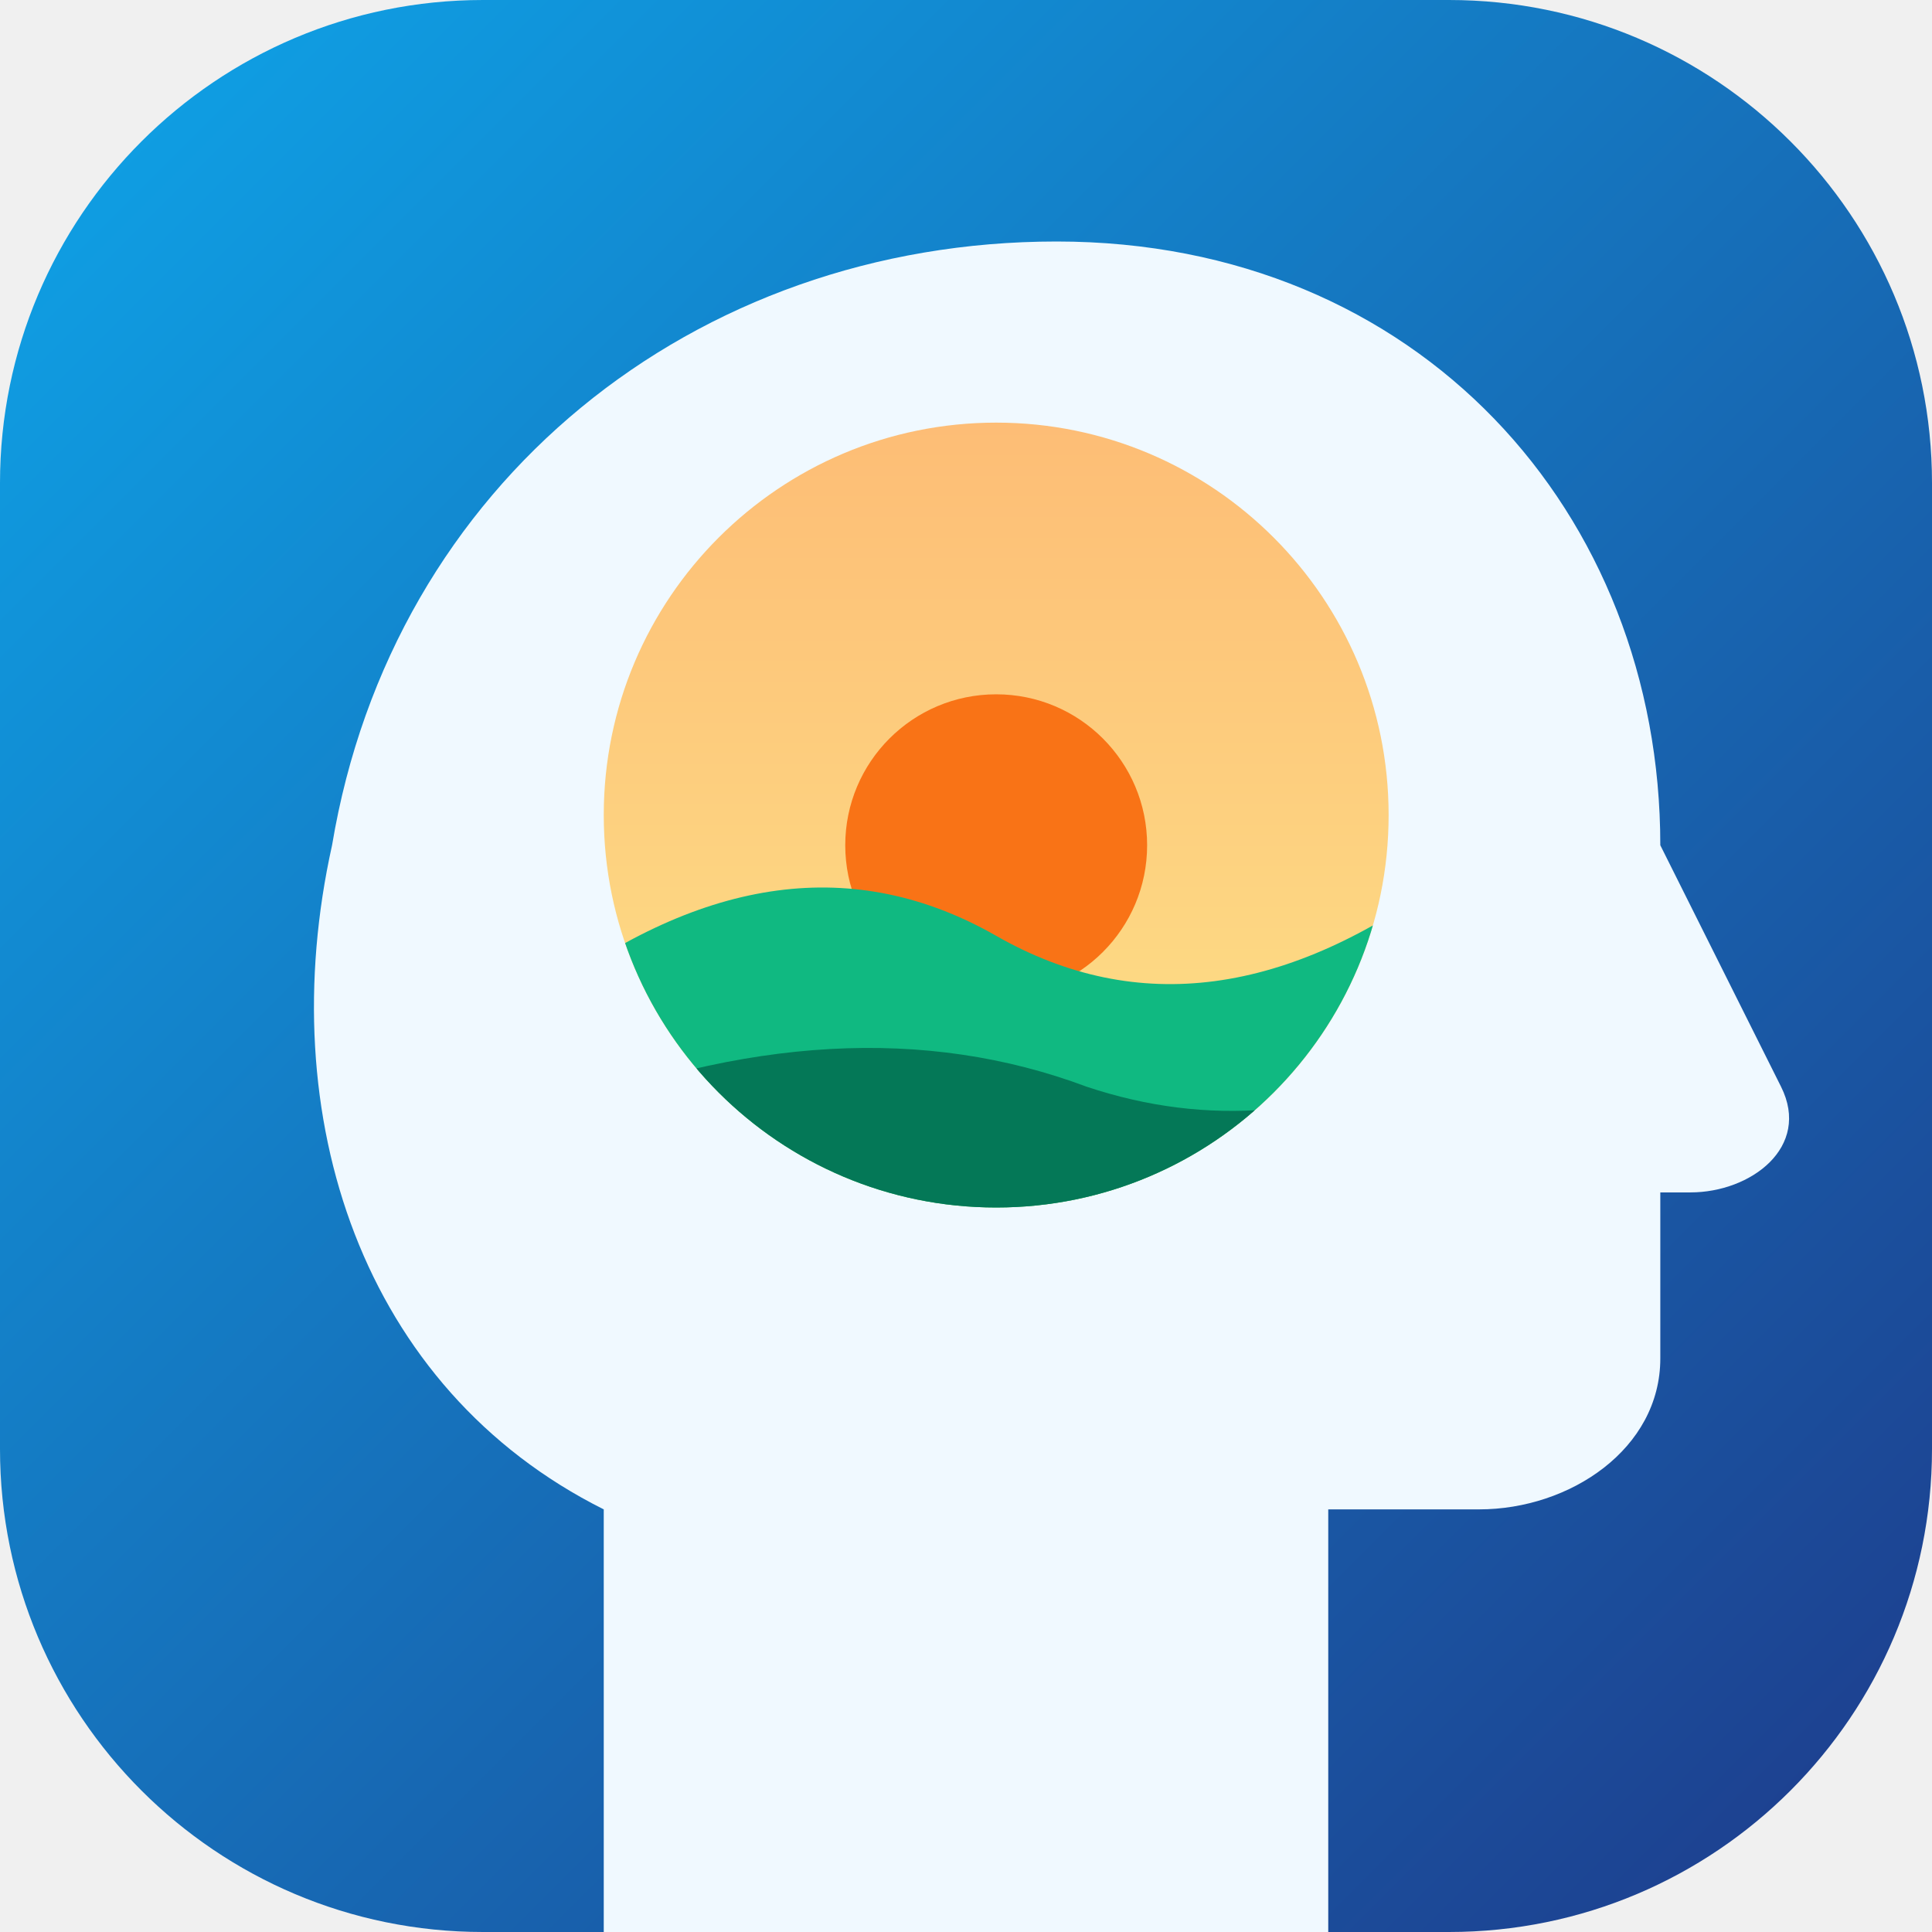
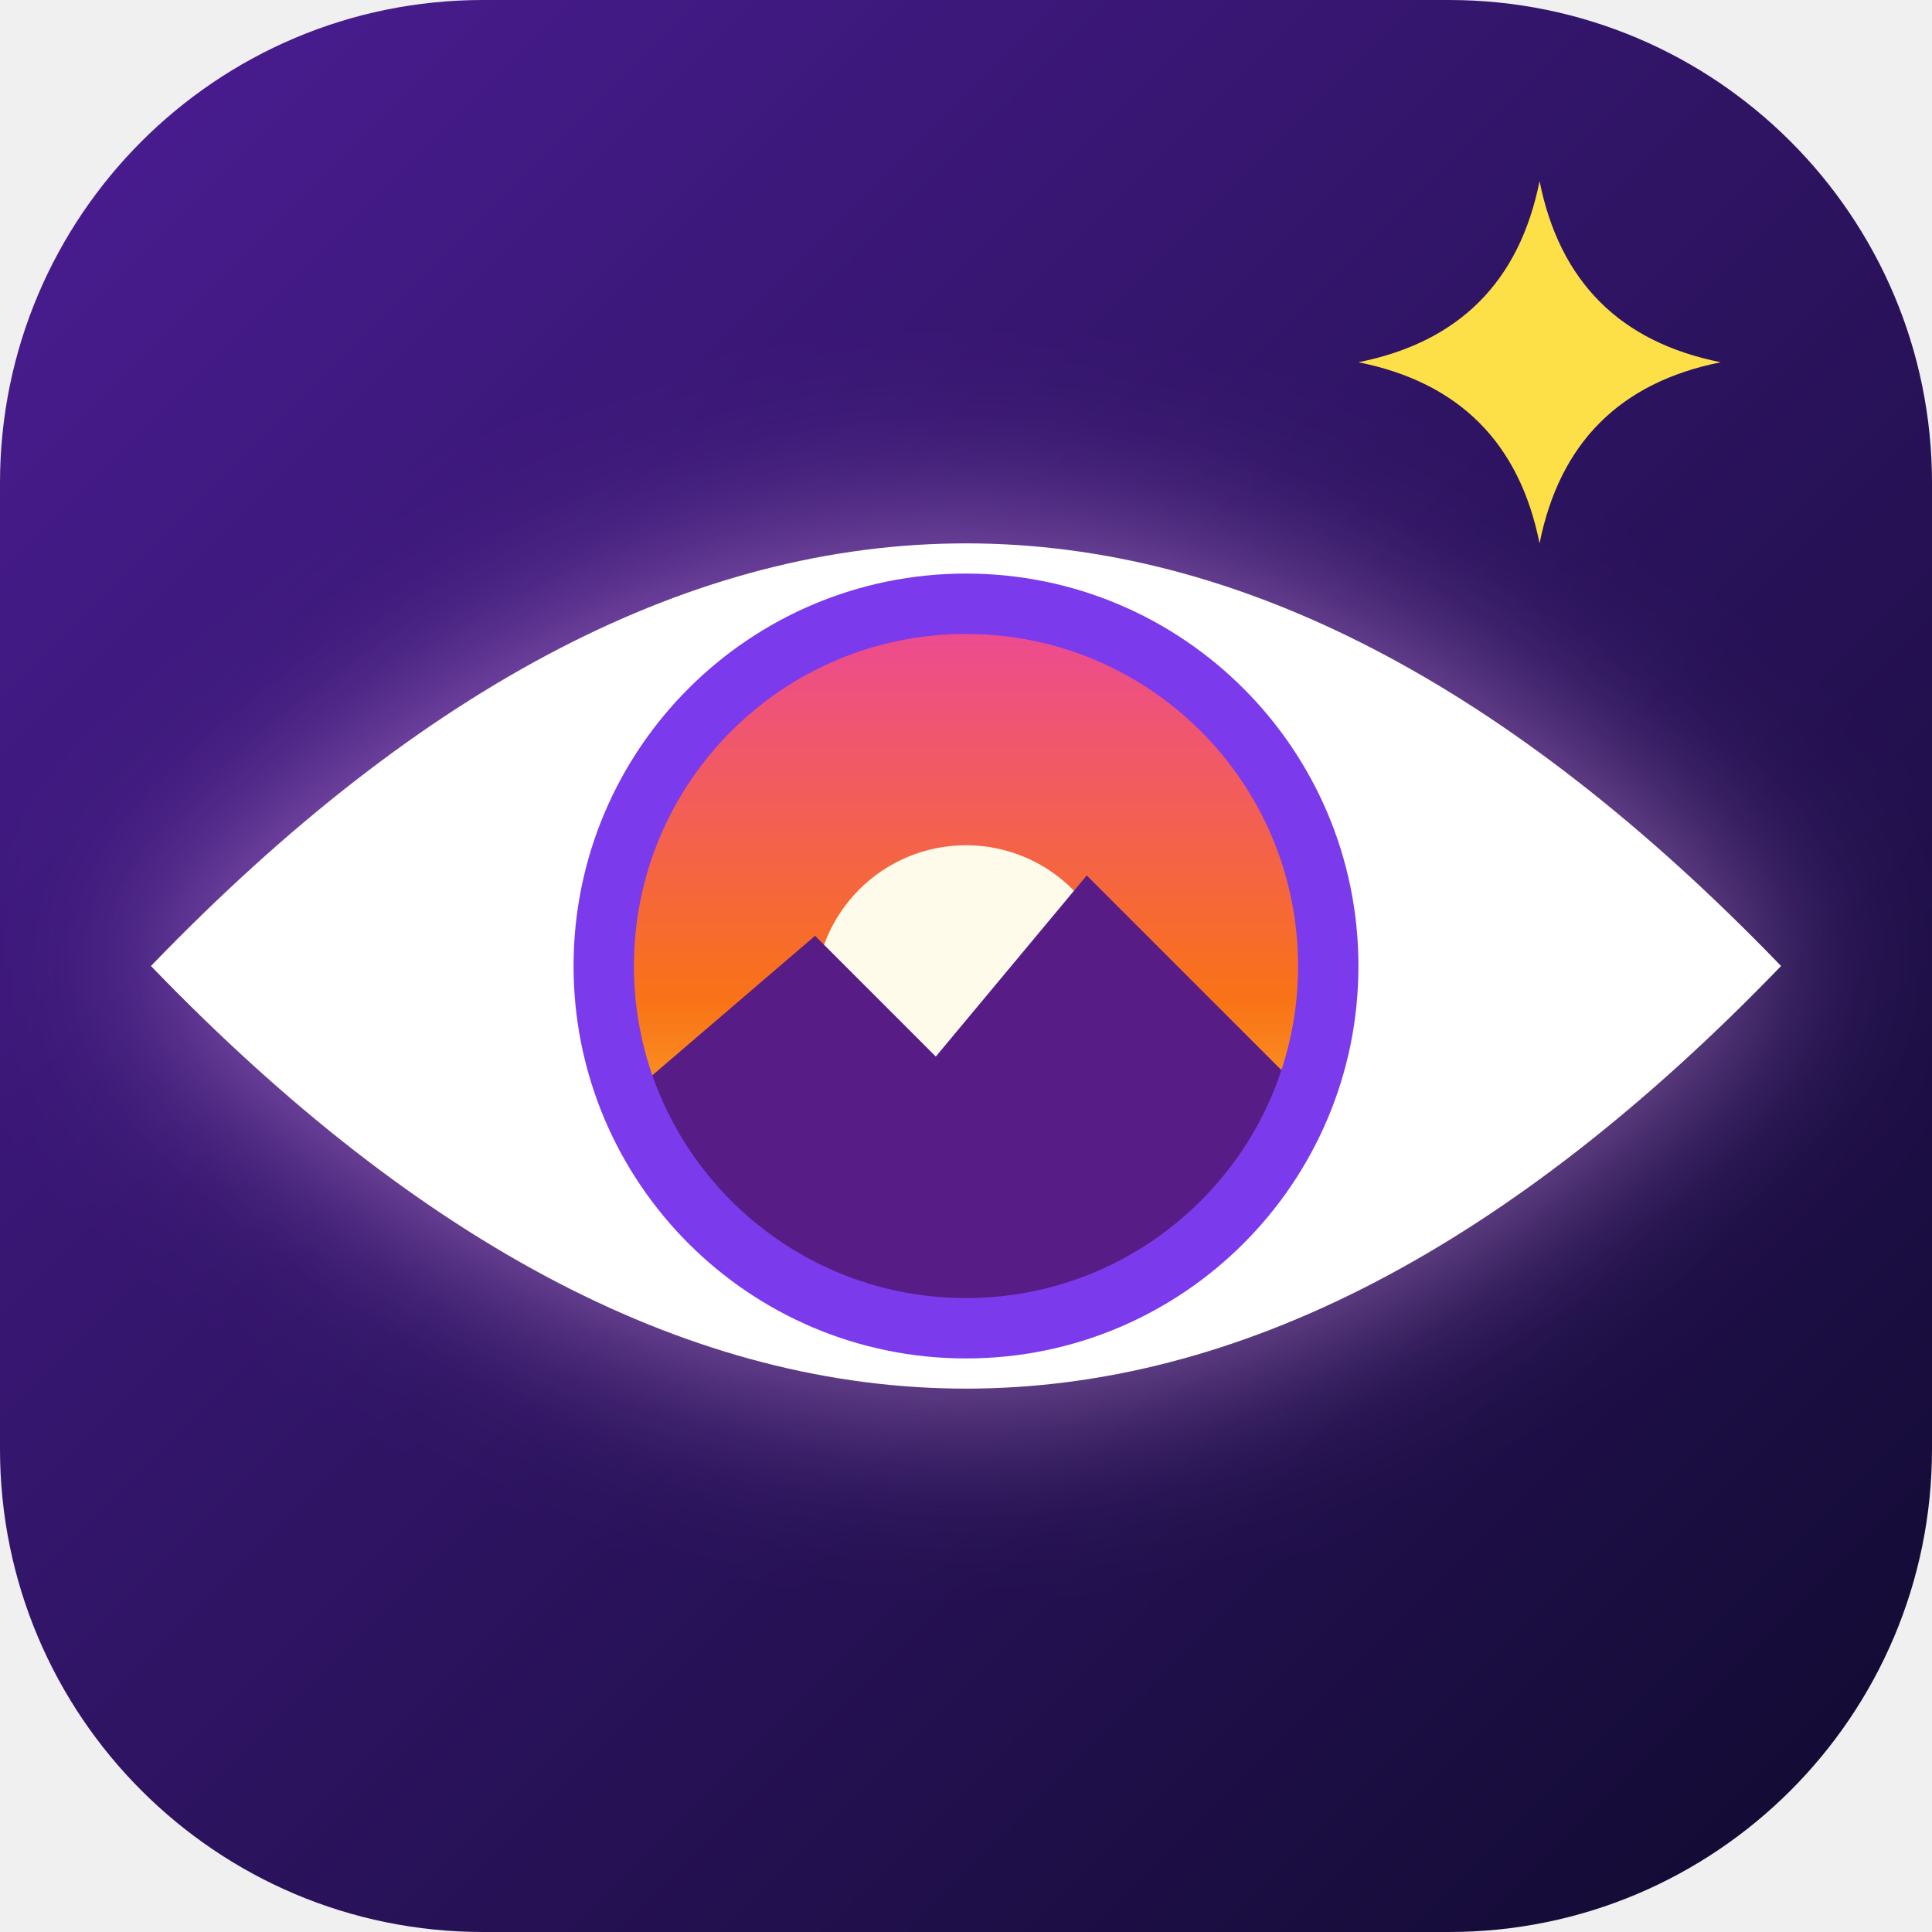
<svg xmlns="http://www.w3.org/2000/svg" viewBox="0 0 64 64">
  <defs>
    <linearGradient id="bg" x1="0" y1="0" x2="1" y2="1">
-       <stop offset="0" stop-color="#0EA5E9" />
-       <stop offset="1" stop-color="#1E3A8A" />
+       <stop offset="0" stop-color="#4C1D95" />
+       <stop offset="1" stop-color="#0F0A2E" />
    </linearGradient>
    <linearGradient id="sky" x1="0" y1="0" x2="0" y2="1">
-       <stop offset="0" stop-color="#FDBA74" />
-       <stop offset="1" stop-color="#FDE68A" />
+       <stop offset="0" stop-color="#EC4899" />
+       <stop offset=".55" stop-color="#F97316" />
+       <stop offset="1" stop-color="#FDE047" />
    </linearGradient>
-     <clipPath id="mind">
-       <circle cx="33" cy="27" r="13" />
-     </clipPath>
-     <clipPath id="tile">
-       <rect width="64" height="64" rx="16" />
+     <filter id="glow" x="-50%" y="-50%" width="200%" height="200%">
+       <feGaussianBlur stdDeviation="3" />
+     </filter>
+     <clipPath id="iris">
+       <circle cx="32" cy="32" r="12" />
    </clipPath>
  </defs>
-   <g clip-path="url(#tile)">
-     <rect width="64" height="64" fill="url(#bg)" />
-     <g transform="translate(32 32) scale(1) translate(-32 -32)">
-       <path d="M20 84 V50 C12 46 9 37 11 28 C13 16 23 8 35 8 C47 8 55 17 55 28 L59 36 C60 38 58 39.5 56 39.5 L55 39.5 V45 C55 48 52 50 49 50 L44 50 V84 Z" fill="#F0F9FF" />
-       <g clip-path="url(#mind)">
-         <rect x="18" y="12" width="30" height="30" fill="url(#sky)" />
-         <circle cx="33" cy="28" r="5" fill="#F97316" />
-         <path d="M18 33 Q26 27 33 31 Q40 35 48 29 V42 H18Z" fill="#10B981" />
-         <path d="M18 37 Q28 33 36 36 Q42 38 48 35 V42 H18Z" fill="#047857" />
-       </g>
+   <rect width="64" height="64" rx="16" fill="url(#bg)" />
+   <g transform="translate(32 32) scale(1) translate(-32 -32)">
+     <path d="M5 32 Q32 4 59 32 Q32 60 5 32Z" fill="#F0ABFC" opacity=".55" filter="url(#glow)" />
+     <path d="M5 32 Q32 4 59 32 Q32 60 5 32Z" fill="#FFF" />
+     <g clip-path="url(#iris)">
+       <rect x="20" y="20" width="24" height="24" fill="url(#sky)" />
+       <circle cx="32" cy="33" r="5" fill="#FFFBEB" />
+       <path d="M20 37 L27 31 L31 35 L36 29 L44 37 V44 H20Z" fill="#581C87" />
    </g>
+     <circle cx="32" cy="32" r="12" fill="none" stroke="#7C3AED" stroke-width="2" />
+     <path d="M51 6 Q52 11 57 12 Q52 13 51 18 Q50 13 45 12 Q50 11 51 6Z" fill="#FDE047" />
  </g>
</svg>
